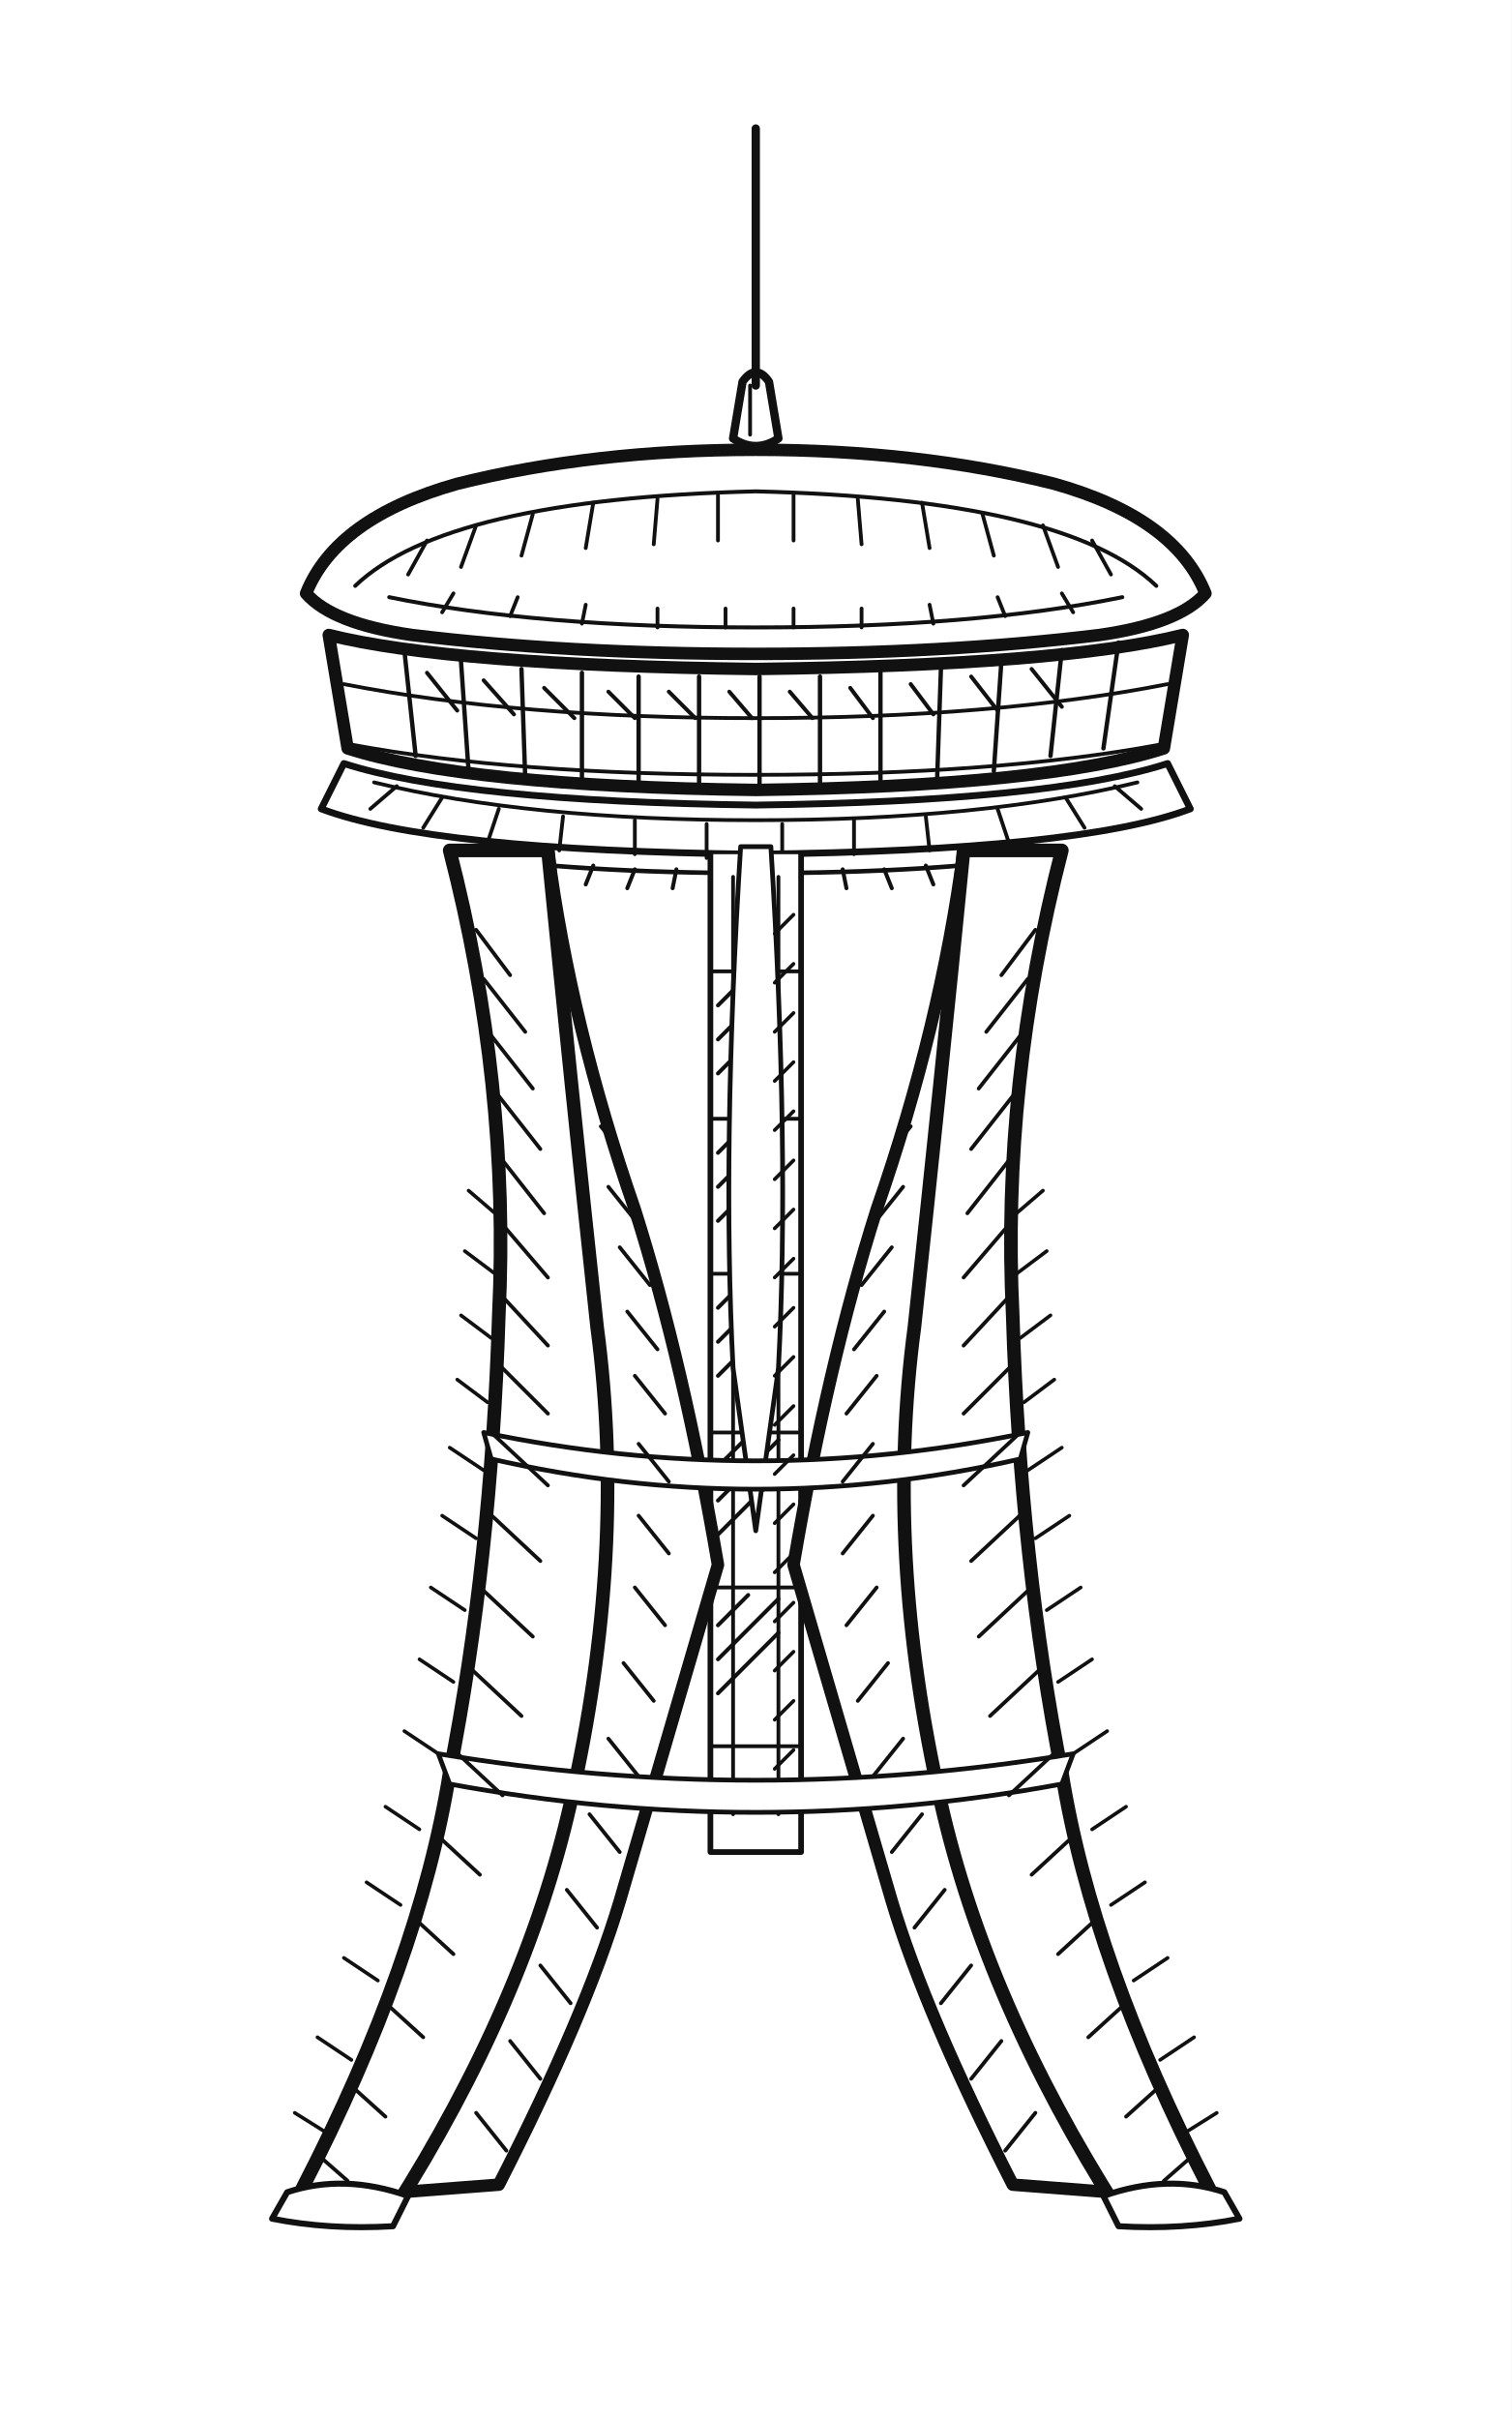
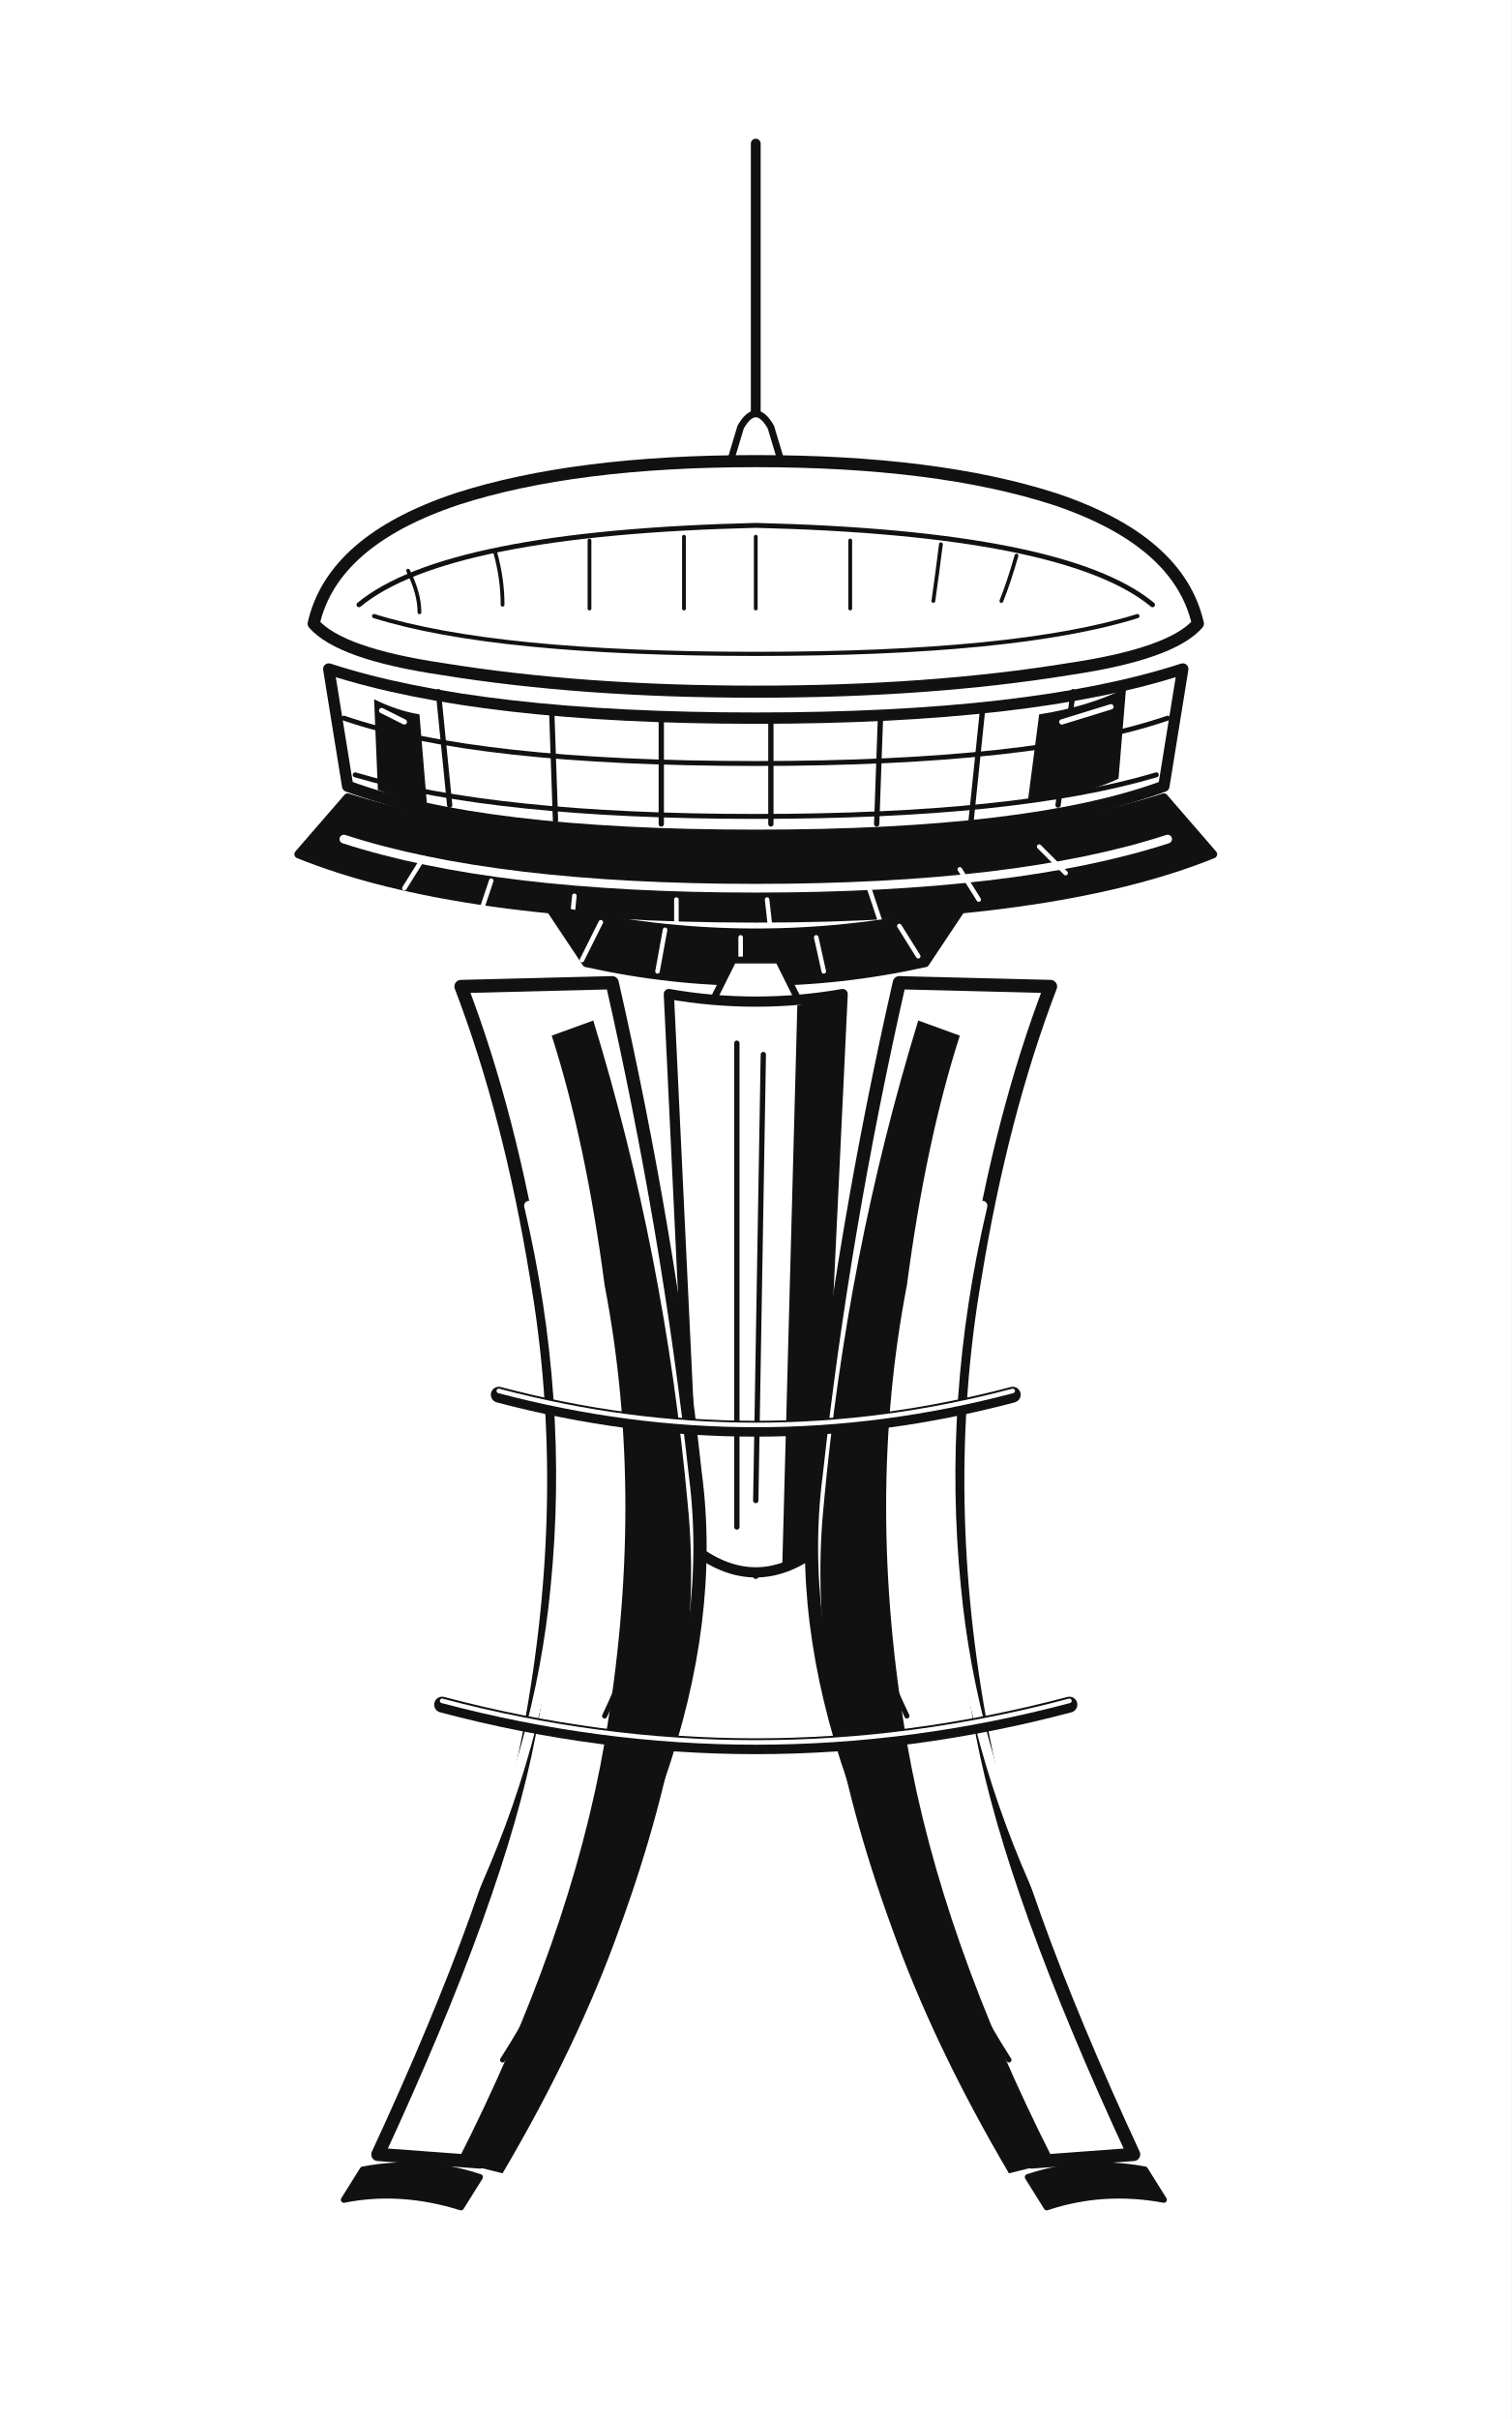
<svg xmlns="http://www.w3.org/2000/svg" viewBox="0 0 400 640" width="400" height="640" role="img" aria-labelledby="title desc">
-   <rect width="400" height="640" fill="#fff" />
-   <defs>
-     <clipPath id="left-support-hatch">
-       <path d="M145 225 Q151 271 168 320 Q181 361 190 414 L164 503 Q155 533 132 578 L106 580 Q130 527 138 492 Q153 429 153 380 Q153 314 145 225Z M119 225 Q135 287 132 348 Q130 413 119 469 Q111 519 80 579 L104 585 Q139 530 151 477 Q166 411 158 351 Q151 286 145 225Z" />
-     </clipPath>
-     <clipPath id="right-support-hatch">
-       <path d="M255 225 Q249 271 232 320 Q219 361 210 414 L236 503 Q245 533 268 578 L294 580 Q270 527 262 492 Q247 429 247 380 Q247 314 255 225Z M281 225 Q265 287 268 348 Q270 413 281 469 Q289 519 320 579 L296 585 Q261 530 249 477 Q234 411 242 351 Q249 286 255 225Z" />
-     </clipPath>
-     <clipPath id="both-supports-hatch">
-       <path d="M145 225 Q151 271 168 320 Q181 361 190 414 L164 503 Q155 533 132 578 L106 580 Q130 527 138 492 Q153 429 153 380 Q153 314 145 225Z M119 225 Q135 287 132 348 Q130 413 119 469 Q111 519 80 579 L104 585 Q139 530 151 477 Q166 411 158 351 Q151 286 145 225Z M255 225 Q249 271 232 320 Q219 361 210 414 L236 503 Q245 533 268 578 L294 580 Q270 527 262 492 Q247 429 247 380 Q247 314 255 225Z M281 225 Q265 287 268 348 Q270 413 281 469 Q289 519 320 579 L296 585 Q261 530 249 477 Q234 411 242 351 Q249 286 255 225Z" />
-     </clipPath>
-   </defs>
-   <g fill="none" stroke="#111" stroke-linecap="round" stroke-linejoin="round">
-     <path d="M200 34 L200 102 M196.5 101 Q200 96 203.5 101 L206 116 Q200 120 194 116 Z" stroke-width="2.2" />
-     <path d="M200 40 L200 92 M198.5 102 L198.5 115" stroke-width="1" />
-     <path d="M81 157 Q89 137 121 128 Q157 119 200 119 Q243 119 279 128 Q311 137 319 157 Q312 165 291 168 Q250 173 200 173 Q150 173 109 168 Q88 165 81 157Z" fill="#fff" stroke-width="3.3" />
-     <path d="M94 155 Q118 132 200 130 Q282 132 306 155" stroke-width="1.05" />
-     <path d="M103 158 Q142 166 200 166 Q258 166 297 158" stroke-width="1.05" />
-     <g stroke-width="1">
-       <path d="M113 143l-5 9 M126 139l-4 11 M141 136l-3 11 M157 133l-2 12 M174 132l-1 12 M190 131v12 M210 131v12 M227 132l1 12 M244 133l2 12 M260 136l3 11 M276 139l4 11 M289 143l5 9" />
-       <path d="M120 157l-3 5 M137 158l-2 5 M155 160l-1 5 M174 161v5 M192 161v5 M210 161v5 M228 161v5 M246 160l1 5 M264 158l2 5 M281 157l3 5" />
-     </g>
-     <path d="M87 168 Q119 176 200 177 Q281 176 313 168 L308 198 Q277 208 200 209 Q123 208 92 198 Z" fill="#fff" stroke-width="3.3" />
-     <path d="M91 181 Q137 190 200 190 Q263 190 309 181" stroke-width="1" />
-     <path d="M93 197 Q136 205 200 205 Q264 205 307 197" stroke-width="1" />
-     <g stroke-width="1.15">
-       <path d="M107 172l3 28 M122 175l2 29 M138 177l1 29 M154 178v29 M169 179v29 M185 179v29 M201 179v29 M217 179v29 M233 178v29 M249 177l-1 29 M265 175l-2 29 M281 172l-3 28 M296 170l-4 28" />
-     </g>
-     <g stroke-width="1.05">
-       <path d="M113 178l8 10 M128 180l8 9 M144 182l8 8 M161 183l7 7 M177 183l7 7 M193 183l6 7 M209 183l6 7 M225 182l6 8 M241 181l6 8 M257 179l7 9 M273 177l8 10" />
-     </g>
-     <path d="M91 202 Q122 212 200 213 Q278 212 309 202 L315 214 Q286 225 200 226 Q114 225 85 214 Z" fill="#fff" stroke-width="1.8" />
-     <path d="M99 207 Q140 217 200 217 Q260 217 301 207" stroke-width="1" />
-     <g stroke-width="1">
-       <path d="M105 208l-7 6 M117 211l-5 8 M132 214l-3 9 M149 216l-1 9 M168 217v9 M187 218v9 M207 218v9 M226 217v9 M245 216l1 9 M264 214l3 9 M282 211l5 8 M295 208l7 6" />
-     </g>
-     <path d="M119 226 Q153 231 200 231 Q247 231 281 226" stroke-width="1.2" />
-     <g stroke-width="1.05">
-       <path d="M126 226l-3 5 M136 227l-3 5 M146 228l-3 5 M157 229l-2 5 M168 230l-2 5 M179 230l-1 5 M190 230v5 M201 230v5 M212 230v5 M223 230l1 5 M234 230l2 5 M245 229l2 5 M256 228l3 5 M267 227l3 5" />
-     </g>
-     <path d="M188 226 L188 490 L212 490 L212 226" fill="#fff" stroke-width="1.5" />
-     <path d="M194 232L194 480 M206 232L206 480" stroke-width="1" />
-     <path d="M188 257h24 M188 296h24 M188 337h24 M188 379h24 M188 420h24 M188 462h24" stroke-width="1" />
-     <g stroke-width="1.05">
-       <path d="M190 266l8-8 M190 275l16-16 M190 284l16-16 M190 305l8-8 M190 314l16-16 M190 323l16-16 M190 346l8-8 M190 355l16-16 M190 364l16-16 M190 388l8-8 M190 397l16-16 M190 406l16-16 M190 430l8-8 M190 439l16-16 M190 448l16-16" />
-     </g>
-     <path d="M145 225 Q151 271 168 320 Q181 361 190 414 L164 503 Q155 533 132 578 L106 580 Q130 527 138 492 Q153 429 153 380 Q153 314 145 225Z" fill="#fff" stroke-width="3.3" />
-     <path d="M255 225 Q249 271 232 320 Q219 361 210 414 L236 503 Q245 533 268 578 L294 580 Q270 527 262 492 Q247 429 247 380 Q247 314 255 225Z" fill="#fff" stroke-width="3.3" />
-     <path d="M196 224 Q191 304 194 362 L200 405 L206 362 Q209 304 204 224Z" fill="#fff" stroke-width="1.25" />
-     <path d="M119 225 Q135 287 132 348 Q130 413 119 469 Q111 519 80 579 L104 585 Q139 530 151 477 Q166 411 158 351 Q151 286 145 225Z" fill="#fff" stroke-width="3.6" />
-     <path d="M281 225 Q265 287 268 348 Q270 413 281 469 Q289 519 320 579 L296 585 Q261 530 249 477 Q234 411 242 351 Q249 286 255 225Z" fill="#fff" stroke-width="3.6" />
-     <path d="M128 379 Q200 394 272 379 L270 386 Q200 402 130 386Z" fill="#fff" stroke-width="1.25" />
-     <path d="M116 464 Q200 478 284 464 L281 472 Q200 487 119 472Z" fill="#fff" stroke-width="1.25" />
-     <path d="M76 580 Q91 575 108 581 L104 589 Q87 590 72 587Z M292 581 Q309 575 324 580 L328 587 Q313 590 296 589Z" fill="#fff" stroke-width="1.6" />
-     <g stroke-width="1" clip-path="url(#both-supports-hatch)">
-       <path d="M126 246l9 12 M128 259l11 14 M130 274l11 14 M132 290l11 14 M133 307l11 14 M133 324l12 14 M132 342l13 14 M131 360l14 14 M130 379l15 14 M128 399l15 14 M126 419l15 14 M123 440l15 14 M119 462l14 13 M114 484l13 12 M108 506l12 11 M101 529l11 10 M92 551l10 9 M84 570l8 7" />
-       <path d="M274 246l-9 12 M272 259l-11 14 M270 274l-11 14 M268 290l-11 14 M267 307l-11 14 M267 324l-12 14 M268 342l-13 14 M269 360l-14 14 M270 379l-15 14 M272 399l-15 14 M274 419l-15 14 M277 440l-15 14 M281 462l-14 13 M286 484l-13 12 M292 506l-12 11 M299 529l-11 10 M308 551l-10 9 M316 570l-8 7" />
-       <path d="M152 238l8 10 M153 252l8 10 M155 267l8 10 M157 282l8 10 M159 298l8 10 M161 314l8 10 M164 330l8 10 M166 347l8 10 M168 364l8 10 M169 382l8 10 M169 401l8 10 M168 420l8 10 M165 440l8 10 M161 460l8 10 M156 480l8 10 M150 500l8 10 M143 520l8 10 M135 540l8 10 M126 559l8 10" />
-       <path d="M248 238l-8 10 M247 252l-8 10 M245 267l-8 10 M243 282l-8 10 M241 298l-8 10 M239 314l-8 10 M236 330l-8 10 M234 347l-8 10 M232 364l-8 10 M231 382l-8 10 M231 401l-8 10 M232 420l-8 10 M235 440l-8 10 M239 460l-8 10 M244 480l-8 10 M250 500l-8 10 M257 520l-8 10 M265 540l-8 10 M274 559l-8 10" />
-     </g>
-     <g stroke-width=".95">
-       <path d="M205 247l5-5 M205 260l5-5 M205 273l5-5 M205 286l5-5 M205 299l5-5 M205 312l5-5 M205 325l5-5 M205 338l5-5 M205 351l5-5 M205 364l5-5 M205 377l5-5 M205 390l5-5 M205 403l5-5 M205 416l5-5 M205 429l5-5 M205 442l5-5 M205 455l5-5 M205 468l5-5" />
-     </g>
-     <g stroke-width=".95">
-       <path d="M124 315l7 6 M123 331l8 6 M122 348l8 6 M121 365l8 6 M119 383l9 6 M117 401l9 6 M114 420l9 6 M111 439l9 6 M107 458l9 6 M102 478l9 6 M97 498l9 6 M91 518l9 6 M84 539l9 6 M78 559l8 5" />
-       <path d="M276 315l-7 6 M277 331l-8 6 M278 348l-8 6 M279 365l-8 6 M281 383l-9 6 M283 401l-9 6 M286 420l-9 6 M289 439l-9 6 M293 458l-9 6 M298 478l-9 6 M303 498l-9 6 M309 518l-9 6 M316 539l-9 6 M322 559l-8 5" />
-     </g>
+   <rect width="400" height="640" fill="white" />
+   <g stroke="#111" stroke-linejoin="round" stroke-linecap="round">
+     <path d="M200 38v78" fill="none" stroke-width="2.6" />
+     <path d="M196 113q4-7 8 0l3 10-7 4-7-4z" fill="white" stroke-width="1.8" />
+     <path d="M83 165q5-22 38-33 31-10 79-10t79 10q33 11 38 33-7 8-34 12-37 6-83 6t-83-6q-27-4-34-12z" fill="white" stroke-width="3.2" />
+     <path d="M95 160q23-19 105-21 82 2 105 21" fill="none" stroke-width="1.3" />
+     <path d="M99 163q32 10 101 10 69 0 101-10" fill="none" stroke-width="1.1" />
+     <path d="M108 151q3 6 3 11m20-16q2 7 2 14m23-17v18m25-19v19m19-19v19m25-18v18m24-17q-1 8-2 15m22-12q-2 7-4 12" fill="none" stroke-width="1" />
+     <path d="M87 177q40 13 113 13t113-13l-5 31q-35 13-108 13T92 208z" fill="white" stroke-width="3" />
+     <path d="M91 190q35 12 109 12t109-12M94 205q37 11 106 11t106-11" fill="none" stroke-width="1.3" />
+     <path d="M116 183l3 30m27-25 1 29m28-27v28m29-28v28m29-28-1 28m28-30-3 29m27-34-4 30" fill="none" stroke-width="1.4" />
+     <path d="M99 185q6 3 12 4l2 24q-8-2-13-4zm176 4q13-2 23-7l-2 24q-8 4-24 6z" fill="#111" stroke="none" />
+     <path d="M101 188l6 3m174 0 13-4" fill="none" stroke="white" stroke-width="1.4" />
+     <path d="M92 211q37 12 108 12t108-12l13 15q-42 17-121 17T79 226z" fill="#111" stroke-width="2.2" />
+     <path d="M91 222q40 13 109 13t109-13" fill="none" stroke="white" stroke-width="2.3" />
+     <path d="M112 227l-5 8m23-2-3 9m25-5-1 10m28-9v9m24-9 1 9m26-12 3 9m21-14 5 8m16-14 7 7" fill="none" stroke="white" stroke-width="1.2" />
+     <path d="M145 240q55 13 110 0l-10 15q-45 10-90 0z" fill="#111" stroke-width="1.7" />
+     <path d="M159 244l-5 10m22-8-2 11m22-9v10m20-10 2 9m20-12 5 8" fill="none" stroke="white" stroke-width="1.2" />
+     <path d="M194 254l-9 18 15 9 15-9-9-18z" fill="white" stroke-width="1.8" />
+     <path d="M194 268q-4 77 1 127l5 22 8-22q4-51-2-127z" fill="#111" stroke-width="1.5" />
+     <path d="M199 282q-2 49 1 90" fill="none" stroke="white" stroke-width="2" />
+     <path d="M177 263q23 4 46 0l-7 147q-16 12-32 0z" fill="white" stroke-width="2.7" />
+     <path d="M211 266l12-3-7 147-9 5z" fill="#111" stroke="none" />
+     <path d="M195 276v128m7-125-2 118" fill="none" stroke-width="1.4" />
+     <path d="M198 292v45" fill="none" stroke="white" stroke-width="2.2" />
+     <path d="M162 260q15 66 22 130 5 38-10 81-18 49-47 101l-27-2q32-69 40-111 12-63 2-121-7-43-20-77z" fill="white" stroke-width="3.5" />
+     <path d="M238 260q-15 66-22 130-5 38 10 81 18 49 47 101l27-2q-32-69-40-111-12-63-2-121 7-43 20-77z" fill="white" stroke-width="3.5" />
+     <path d="M157 270q19 62 25 128 5 49-18 112-11 31-31 65l-12-3q30-59 39-111 11-64 0-121-5-38-14-66z" fill="#111" stroke="none" />
+     <path d="M243 270q-19 62-25 128-5 49 18 112 11 31 31 65l12-3q-30-59-39-111-11-64 0-121 5-38 14-66z" fill="#111" stroke="none" />
+     <path d="M140 319q12 51 7 101-4 42-23 83m136-184q-12 51-7 101 4 42 23 83" fill="none" stroke="white" stroke-width="2.6" />
+     <path d="M132 369q68 18 136 0m-151 82q83 22 166 0" fill="none" stroke-width="4.2" />
+     <path d="M132 368q68 18 136 0m-151 82q83 22 166 0" fill="none" stroke="white" stroke-width="1.2" />
+     <path d="M177 399q-5 30-17 55m63-55q5 30 17 55M167 470q-13 42-34 75m100-75q13 42 34 75" fill="none" stroke-width="1.35" />
+     <path d="M96 574q16-3 31 2l-5 8q-16-5-31-2zm176 2q15-5 31-2l5 8q-16-3-31 2z" fill="#111" stroke-width="1.6" />
  </g>
</svg>
